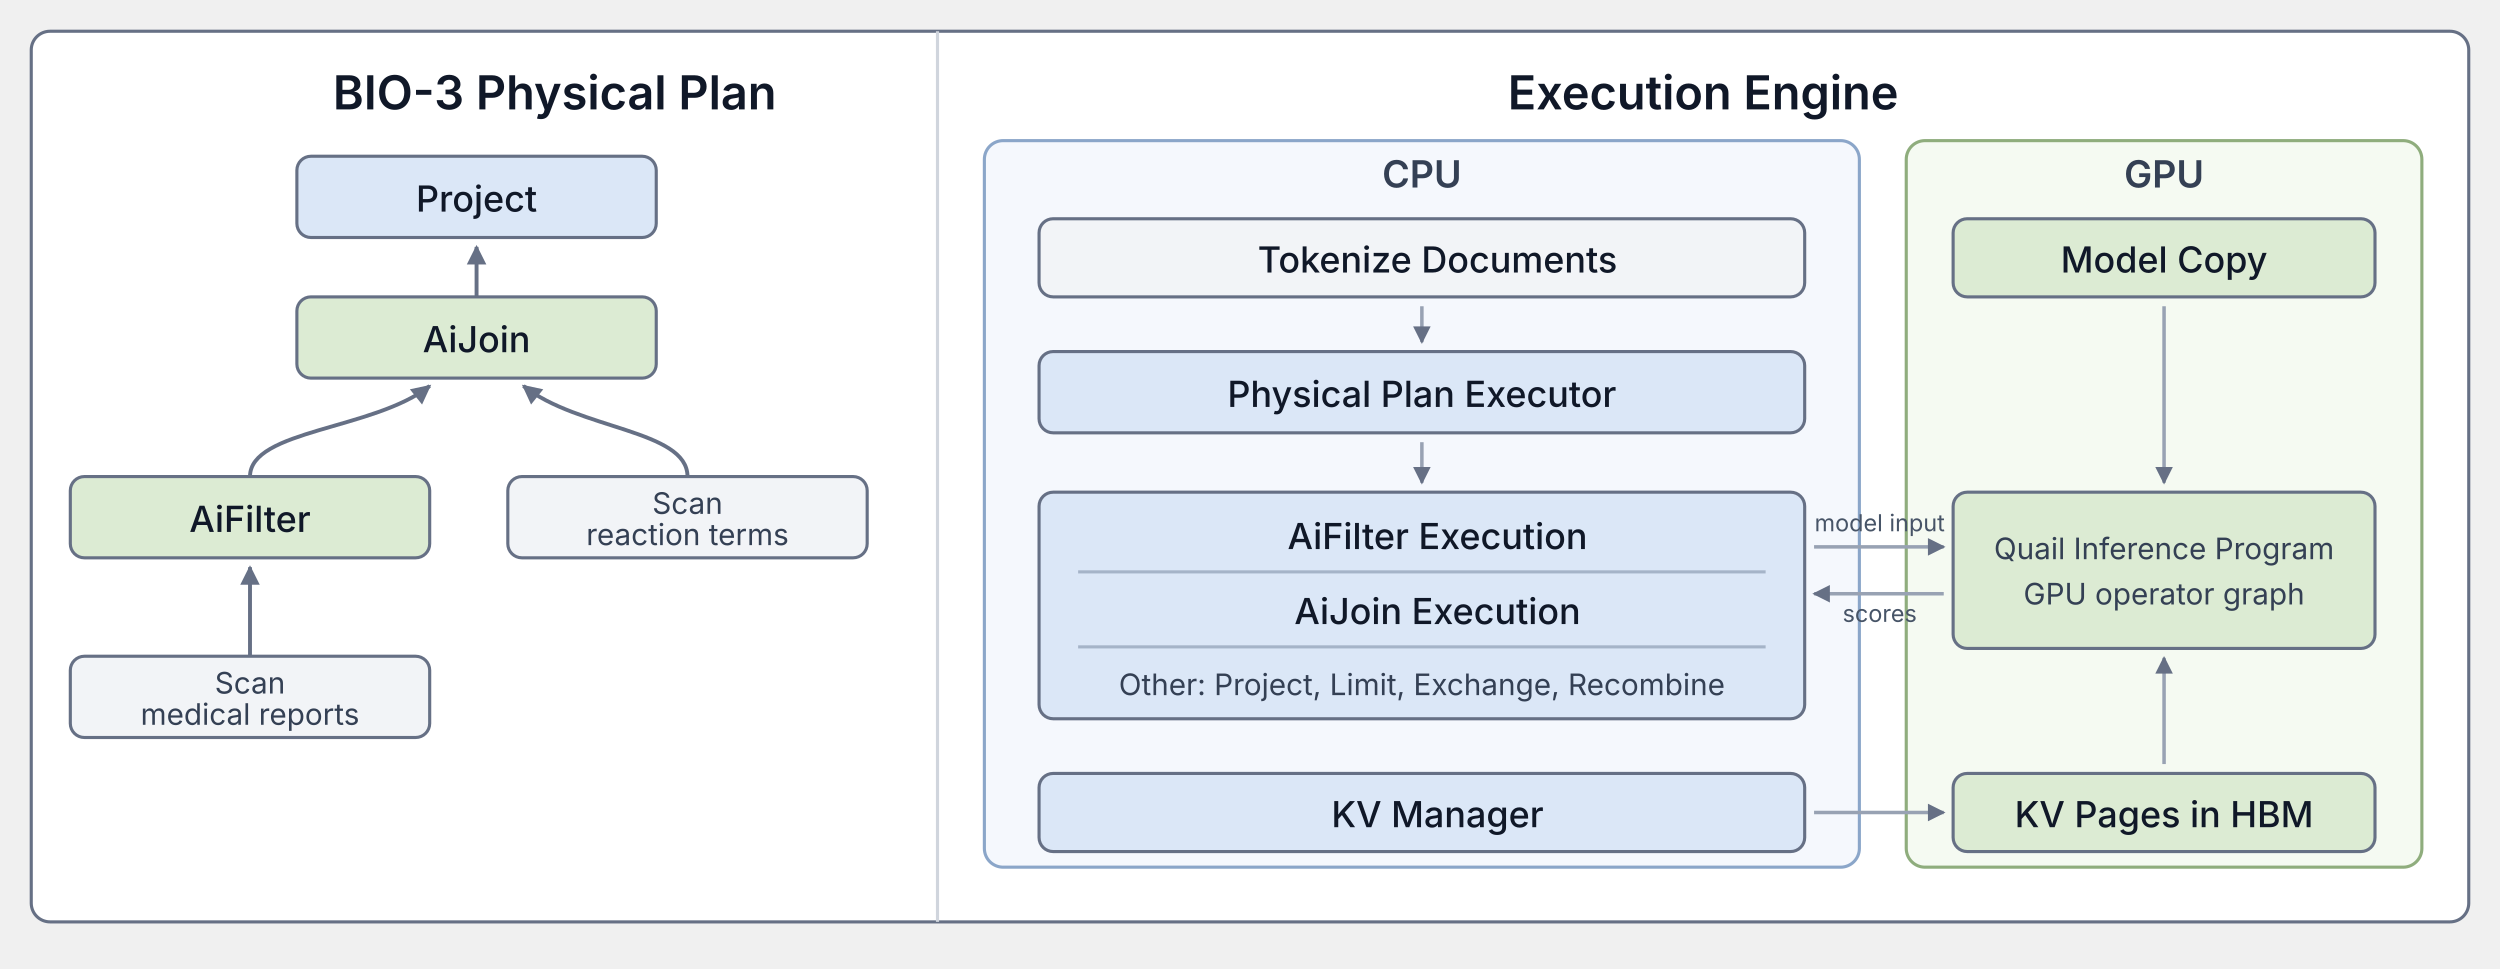
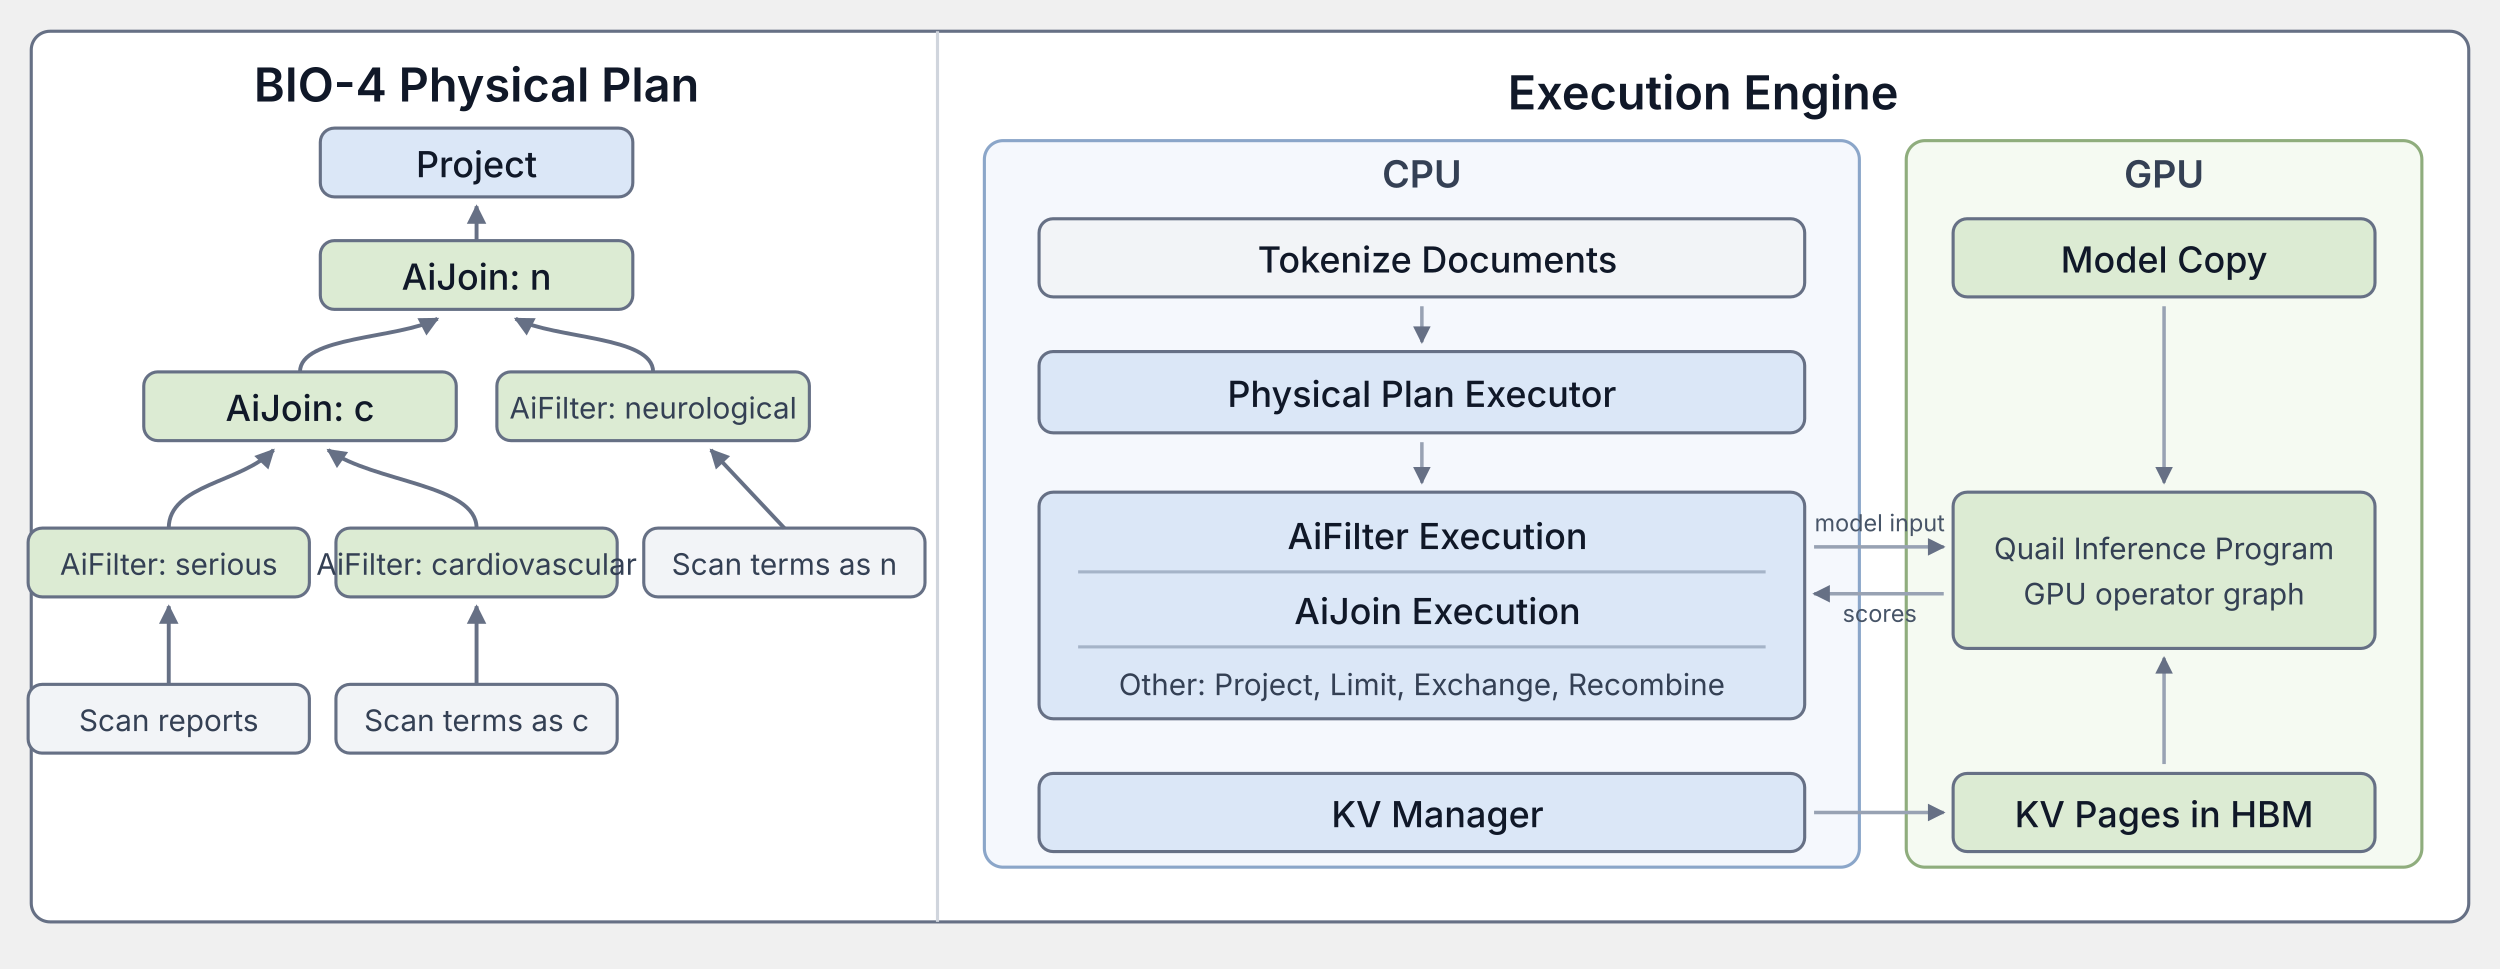
<svg xmlns="http://www.w3.org/2000/svg" viewBox="0 0 1600 620" role="img" aria-labelledby="title desc">
  <defs>
    <marker id="arrow" viewBox="0 0 10 10" refX="9" refY="5" markerWidth="5" markerHeight="5" orient="auto-start-reverse">
      <path d="M 0 0 L 10 5 L 0 10 z" fill="#667085" />
    </marker>
    <style>
      .frame { fill: #ffffff; stroke: #667085; stroke-width: 2; }
      .cpu-zone { fill: #f5f8fd; stroke: #8ba6c9; stroke-width: 2; }
      .gpu-zone { fill: #f5faf2; stroke: #8fad7d; stroke-width: 2; }
      .cpu { fill: #dbe7f7; stroke: #667085; stroke-width: 2; }
      .gpu { fill: #dcebd3; stroke: #667085; stroke-width: 2; }
      .input { fill: #f2f4f7; stroke: #667085; stroke-width: 2; }
      .edge { fill: none; stroke: #667085; stroke-width: 2.5; marker-end: url(#arrow); }
      .edge-light { fill: none; stroke: #98a2b3; stroke-width: 2.25; marker-end: url(#arrow); }
      .edge-both { fill: none; stroke: #98a2b3; stroke-width: 2.25; marker-start: url(#arrow); marker-end: url(#arrow); }
      .heading { fill: #101828; font: 600 30px "Inter", -apple-system, BlinkMacSystemFont, "Segoe UI", sans-serif; text-anchor: middle; }
      .zone-heading { fill: #344054; font: 600 24px "Inter", -apple-system, BlinkMacSystemFont, "Segoe UI", sans-serif; text-anchor: middle; }
      .label { fill: #101828; font: 500 23px "Inter", -apple-system, BlinkMacSystemFont, "Segoe UI", sans-serif; text-anchor: middle; dominant-baseline: middle; }
      .small { fill: #344054; font: 400 19px "Inter", -apple-system, BlinkMacSystemFont, "Segoe UI", sans-serif; text-anchor: middle; dominant-baseline: middle; }
      .tiny { fill: #475467; font: 400 15px "Inter", -apple-system, BlinkMacSystemFont, "Segoe UI", sans-serif; text-anchor: middle; }
    </style>
  </defs>
  <rect class="frame" x="20" y="20" width="1560" height="570" rx="12" />
  <line x1="600" y1="20" x2="600" y2="590" stroke="#d0d5dd" stroke-width="2" />
-   <g aria-label="BIO-3 physical plan">
-     <text class="heading" x="355" y="70">BIO-3 Physical Plan</text>
-     <rect class="cpu" x="190" y="100" width="230" height="52" rx="9" />
-     <text class="label" x="305" y="127">Project</text>
-     <rect class="gpu" x="190" y="190" width="230" height="52" rx="9" />
-     <text class="label" x="305" y="217">AiJoin</text>
-     <rect class="gpu" x="45" y="305" width="230" height="52" rx="9" />
-     <text class="label" x="160" y="332">AiFilter</text>
-     <rect class="input" x="325" y="305" width="230" height="52" rx="9" />
-     <text class="small" x="440" y="322">Scan</text>
-     <text class="small" x="440" y="342">reaction terms</text>
-     <rect class="input" x="45" y="420" width="230" height="52" rx="9" />
-     <text class="small" x="160" y="437">Scan</text>
-     <text class="small" x="160" y="457">medical reports</text>
-     <path class="edge" d="M 305 190 L 305 158" />
-     <path class="edge" d="M 160 305 C 160 275, 240 275, 275 247" />
-     <path class="edge" d="M 440 305 C 440 275, 370 275, 335 247" />
-     <path class="edge" d="M 160 420 L 160 363" />
+   <g aria-label="BIO-4 physical plan">
+     <text class="heading" x="305" y="65">BIO-4 Physical Plan</text>
+     <rect class="cpu" x="205" y="82" width="200" height="44" rx="9" />
+     <text class="label" x="305" y="105">Project</text>
+     <rect class="gpu" x="205" y="154" width="200" height="44" rx="9" />
+     <text class="label" x="305" y="177">AiJoin: n</text>
+     <rect class="gpu" x="92" y="238" width="200" height="44" rx="9" />
+     <text class="label" x="192" y="261">AiJoin: c</text>
+     <rect class="gpu" x="318" y="238" width="200" height="44" rx="9" />
+     <text class="small" x="418" y="261">AiFilter: neurological</text>
+     <rect class="gpu" x="18" y="338" width="180" height="44" rx="9" />
+     <text class="small" x="108" y="361">AiFilter: serious</text>
+     <rect class="gpu" x="215" y="338" width="180" height="44" rx="9" />
+     <text class="small" x="305" y="361">AiFilter: cardiovascular</text>
+     <rect class="input" x="18" y="438" width="180" height="44" rx="9" />
+     <text class="small" x="108" y="461">Scan reports</text>
+     <rect class="input" x="215" y="438" width="180" height="44" rx="9" />
+     <text class="small" x="305" y="461">Scan terms as c</text>
+     <rect class="input" x="412" y="338" width="180" height="44" rx="9" />
+     <text class="small" x="502" y="361">Scan terms as n</text>
+     <path class="edge" d="M 305 154 L 305 132" />
+     <path class="edge" d="M 192 238 C 192 215, 255 217, 280 204" />
+     <path class="edge" d="M 418 238 C 418 215, 355 217, 330 204" />
+     <path class="edge" d="M 108 338 C 108 310, 155 309, 175 288" />
+     <path class="edge" d="M 305 338 C 305 310, 240 309, 210 288" />
+     <path class="edge" d="M 108 438 L 108 388" />
+     <path class="edge" d="M 305 438 L 305 388" />
+     <path class="edge" d="M 502 338 L 455 288" />
  </g>
  <g aria-label="Execution engine">
    <text class="heading" x="1090" y="70">Execution Engine</text>
    <rect class="cpu-zone" x="630" y="90" width="560" height="465" rx="12" />
    <text class="zone-heading" x="910" y="120">CPU</text>
    <rect class="gpu-zone" x="1220" y="90" width="330" height="465" rx="12" />
    <text class="zone-heading" x="1385" y="120">GPU</text>
    <rect class="input" x="665" y="140" width="490" height="50" rx="9" />
    <text class="label" x="920" y="166">Tokenize Documents</text>
    <rect class="cpu" x="665" y="225" width="490" height="52" rx="9" />
    <text class="label" x="910" y="252">Physical Plan Executor</text>
    <rect class="cpu" x="665" y="315" width="490" height="145" rx="9" />
    <text class="label" x="920" y="343">AiFilter Execution</text>
    <line x1="690" y1="366" x2="1130" y2="366" stroke="#a5b4c8" stroke-width="2" />
    <text class="label" x="920" y="391">AiJoin Execution</text>
    <line x1="690" y1="414" x2="1130" y2="414" stroke="#a5b4c8" stroke-width="2" />
    <text class="small" x="910" y="438">Other: Project, Limit, Exchange, Recombine</text>
    <rect class="cpu" x="665" y="495" width="490" height="50" rx="9" />
    <text class="label" x="920" y="521">KV Manager</text>
    <rect class="gpu" x="1250" y="140" width="270" height="50" rx="9" />
    <text class="label" x="1385" y="166">Model Copy</text>
    <rect class="gpu" x="1250" y="315" width="270" height="100" rx="9" />
    <text class="small" x="1385" y="351">Quail Inference Program</text>
    <text class="small" x="1385" y="380">GPU operator graph</text>
    <rect class="gpu" x="1250" y="495" width="270" height="50" rx="9" />
    <text class="label" x="1385" y="521">KV Pages in HBM</text>
    <path class="edge-light" d="M 910 196 L 910 219" />
    <path class="edge-light" d="M 910 283 L 910 309" />
    <path class="edge-light" d="M 1161 350 L 1244 350" />
    <text class="tiny" x="1203" y="340">model input</text>
    <path class="edge-light" d="M 1244 380 L 1161 380" />
    <text class="tiny" x="1203" y="398">scores</text>
    <path class="edge-light" d="M 1161 520 L 1244 520" />
    <path class="edge-light" d="M 1385 196 L 1385 309" />
    <path class="edge-light" d="M 1385 489 L 1385 421" />
  </g>
</svg>
